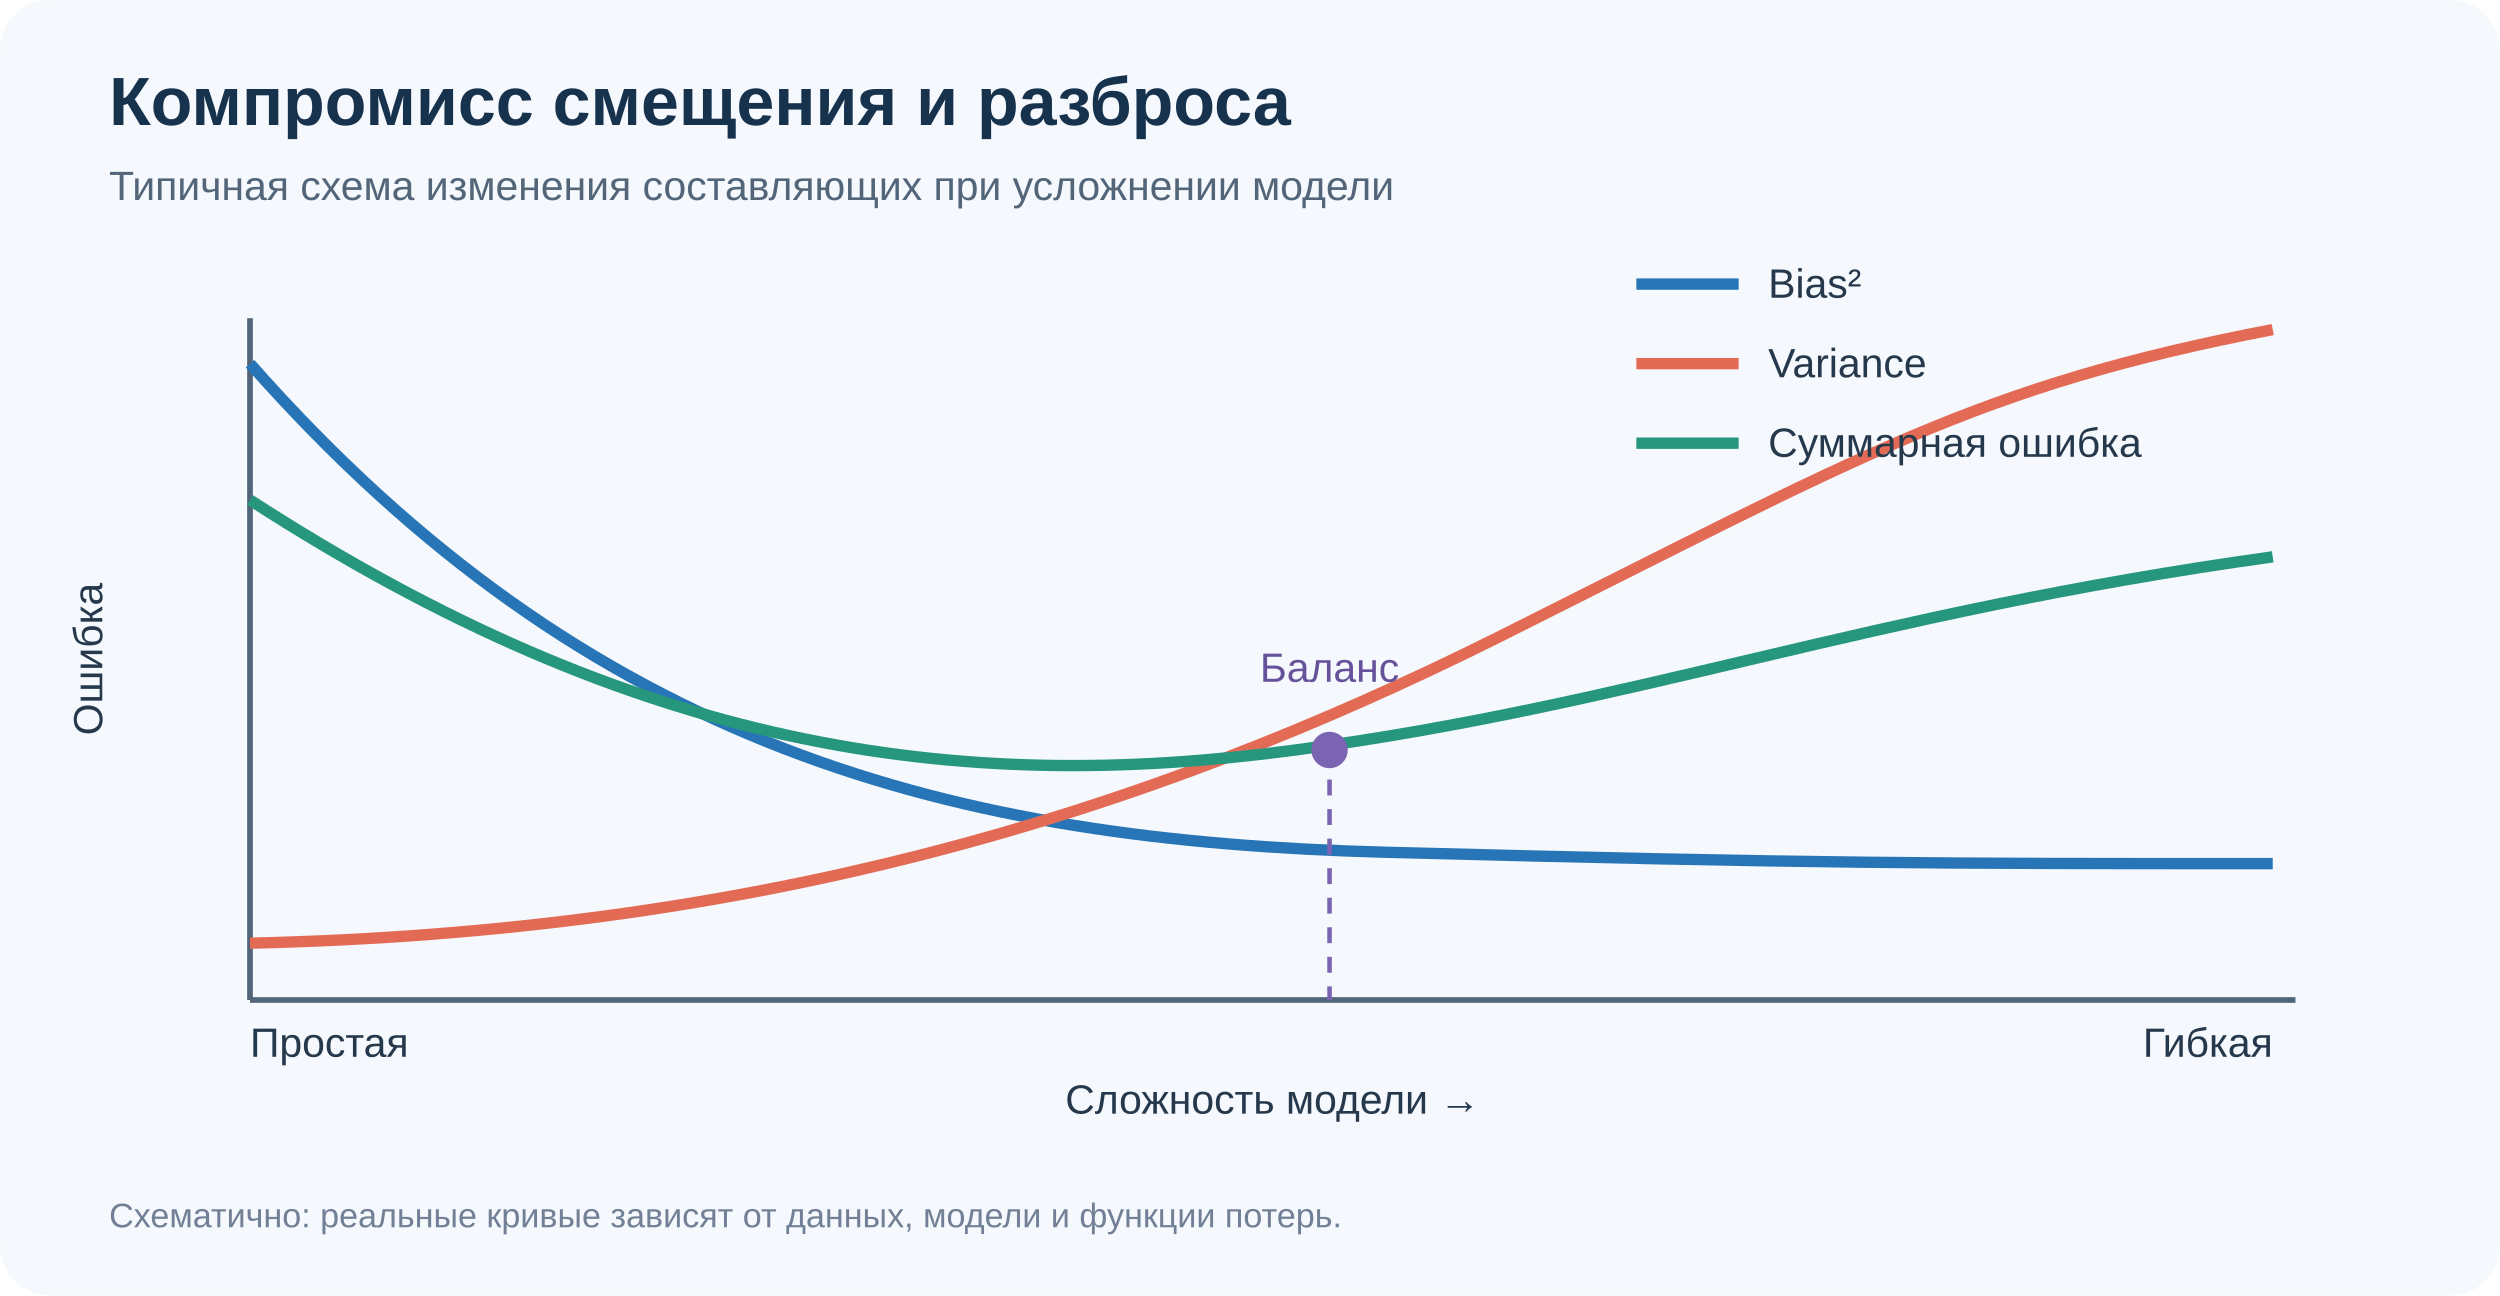
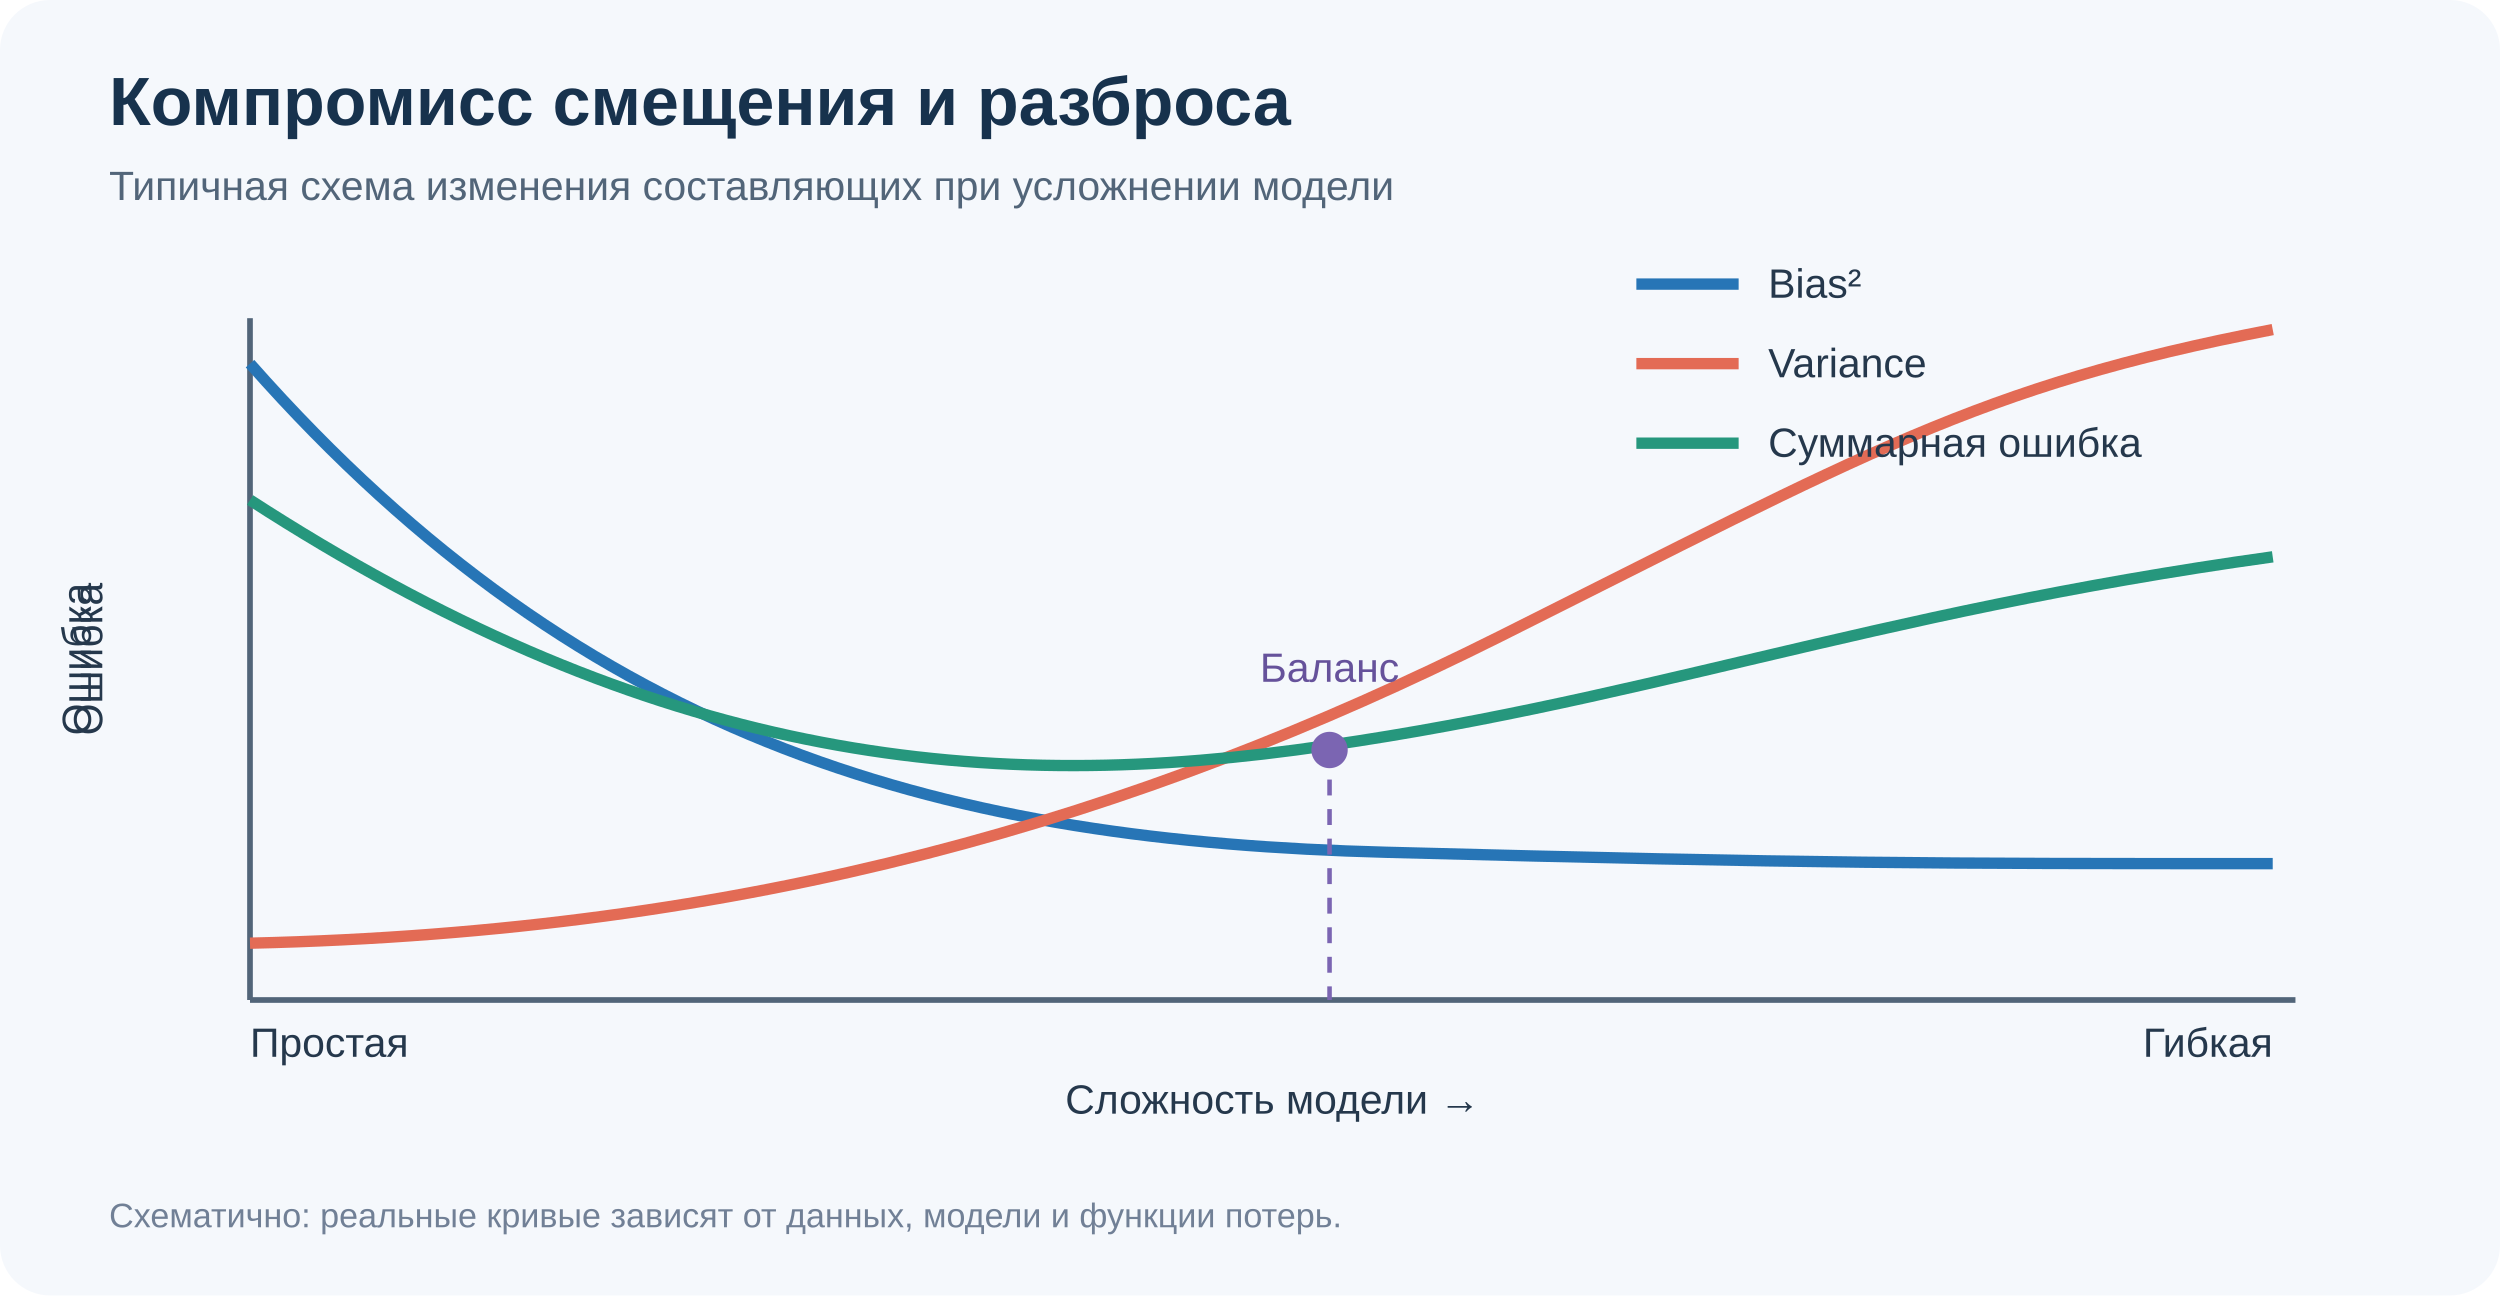
<svg xmlns="http://www.w3.org/2000/svg" width="1100" height="570" viewBox="0 0 1100 570">
  <rect width="1100" height="570" rx="22" fill="#f5f8fc" />
  <text x="48" y="55" font-family="Arial" font-size="30" font-weight="bold" fill="#17324d">Компромисс смещения и разброса</text>
  <text x="48" y="88" font-family="Arial" font-size="18" fill="#526579">Типичная схема изменения составляющих при усложнении модели</text>
  <path d="M110 440 V140 M110 440 H1010" stroke="#526579" stroke-width="2.5" fill="none" />
  <path d="M110 160 C260 330 420 370 610 375 S850 380 1000 380" stroke="#2775b6" stroke-width="5" fill="none" />
  <path d="M110 415 C330 410 500 360 660 280 S870 170 1000 145" stroke="#e36b55" stroke-width="5" fill="none" />
  <path d="M110 220 C280 330 420 350 570 330 S820 270 1000 245" stroke="#26977d" stroke-width="5" fill="none" />
  <path d="M585 330 V440" stroke="#7b65b2" stroke-width="2" stroke-dasharray="7 6" />
  <circle cx="585" cy="330" r="8" fill="#7b65b2" />
  <g font-family="Arial" font-size="18" fill="#25384c">
+     <text x="40" y="290" transform="rotate(-90 40 290)" text-anchor="middle" font-family="Arial" font-size="18" fill="#25384c">Ошибка</text>
    <text x="560" y="490" text-anchor="middle">Сложность модели →</text>
    <text x="45" y="290" transform="rotate(-90 45 290)" text-anchor="middle">Ошибка</text>
    <text x="110" y="465">Простая</text>
    <text x="1000" y="465" text-anchor="end">Гибкая</text>
    <line x1="720" y1="125" x2="765" y2="125" stroke="#2775b6" stroke-width="5" />
    <text x="778" y="131">Bias²</text>
    <line x1="720" y1="160" x2="765" y2="160" stroke="#e36b55" stroke-width="5" />
    <text x="778" y="166">Variance</text>
    <line x1="720" y1="195" x2="765" y2="195" stroke="#26977d" stroke-width="5" />
    <text x="778" y="201">Суммарная ошибка</text>
    <text x="585" y="300" text-anchor="middle" fill="#66529b">Баланс</text>
  </g>
  <text x="48" y="540" font-family="Arial" font-size="15" fill="#718096">Схематично: реальные кривые зависят от данных, модели и функции потерь.</text>
</svg>
